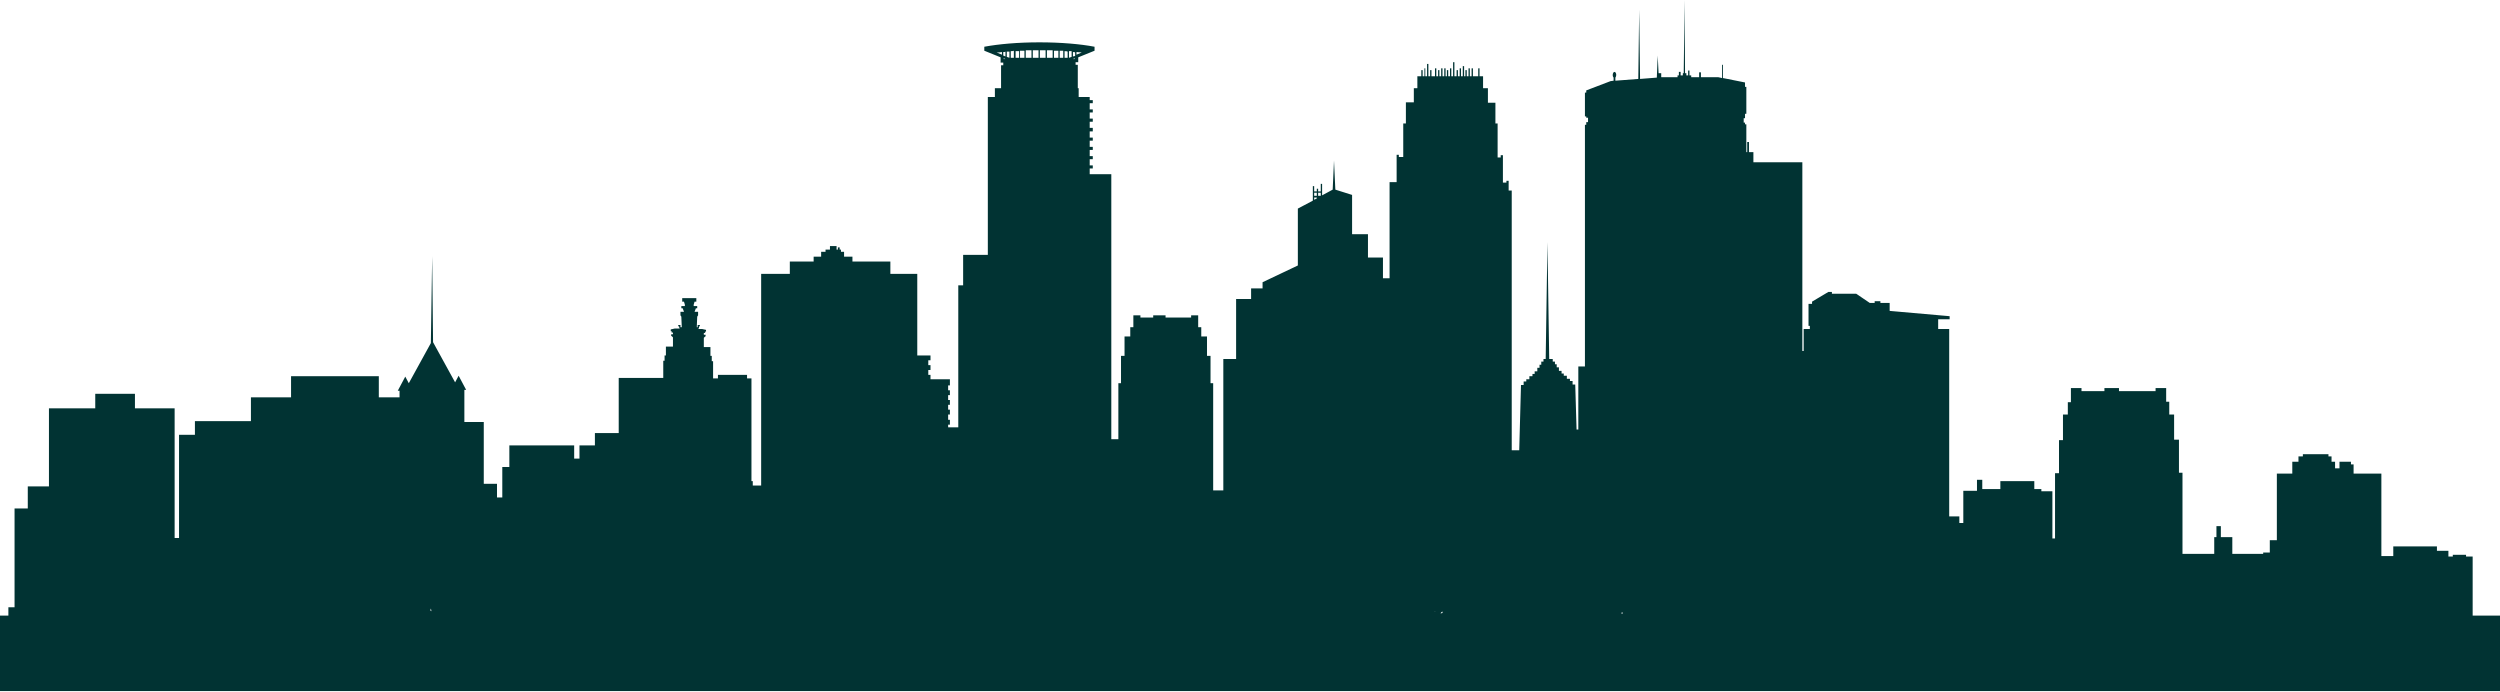
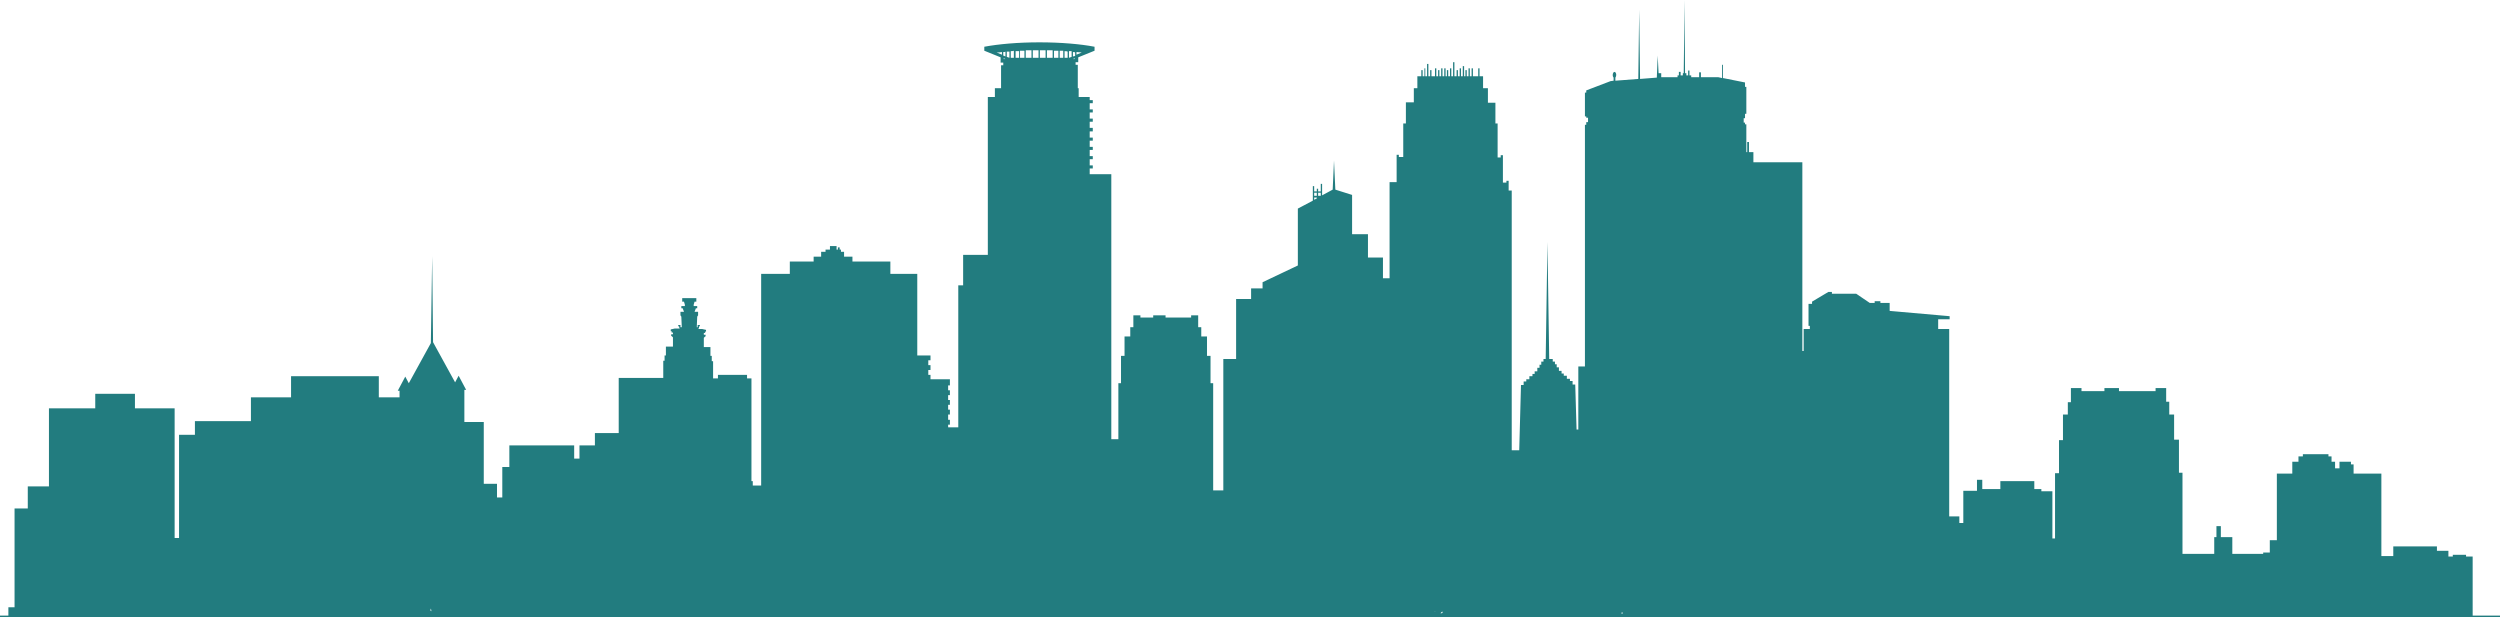
- <svg xmlns="http://www.w3.org/2000/svg" viewBox="0 0 566.9 156.7" enable-background="new 0 0 566.9 156.7">
-   <path fill="#013333" d="M560.7 139.6v-13.4h-1.5v-.4h-3v.4h-1v-1.3h-2.6v-1h-9.9v2.2H540v-18.7h-6.3v-2.1h-.6v-.6h-2.6v1.5h-1v-1.5h-.8v-1.2h-.7v-.5h-5.8v.5h-1v1.2h-1.4v2.7h-3.5v15.1h-1.6v2.8h-1.5v.3h-7v-3.8h-2.6v-2.5h-1v2.5h-.5v3.8h-7.2v-18.4h-.8v-7.5H493V94h-1.1v-2.9h-.7V88h-2.4v.7h-8.3V88h-3.3v.7H472V88h-2.4V91.2h-.7V94h-1.1v5.8h-.9v7.5h-.9v14.8h-.6v-10.7h-2.5v-.5h-1.6v-1.8h-7.7v1.8h-4.1v-2.1h-1.2v2.5h-3.1v7.3h-.9v-1.5H442V74.6h-2.5v-2.2h2.6v-.7l-13.6-1.2v-1.8h-2.1v-.4h-1.3v.4H424l-3.1-2.1h-5.5v-.4h-.8l-3.7 2.2v.5h-.8v5h.3v.7H409v5h-.3V36.8h-11.1v-2.3h-1v-2.3h-.4v2.3h-.2v-6.3h-.3v-.4h-.3v-1h.3v-1h.3v-6.1h-.3v-1l-5-1v-3h-.2v3l-.9-.2h-3.9v-1.1h-.4v1.1h-1.8v-.4h-.4V16h-.3v1.1h-.4v-.5h-.3L382 0l-.2 16.6h-.2v.5h-.5v-.8h-.4v.8h-.3v.4H376.7v-.9h-.6l-.2-4-.2 5-3.8.3-.2-15.7-.2 15.7-5.2.4v-.7c.1-.1.2-.4.2-.6 0-.4-.2-.7-.4-.7s-.4.3-.4.7c0 .3.1.5.2.6v.7l-.7.1-5.5 2.1v.5h-.3v5.4h.3v.3h.4v1h-.4v.6h-.3v54.8h-1.5v14.3h-.4l-.3-10.2h-.6v-.8h-.6v-.5h-.7v-.7h-.7v-.5h-.5v-.6h-.6v-.8h-.5v-.7h-.4V82h-.5v-.6h-.8l-.4-26.5-.4 26.5h-.5v.6h-.5v.7h-.4v.7h-.5v.8h-.6v.6h-.5v.5h-.7v.7h-.7v.5h-.6v.8h-.6l-.4 14.8h-1.7V43.2h-.7V41h-.5v.4h-.8v-6.2h-.5v.5h-.7V28h-.5v-4.7h-1.7V20h-1.1v-2.7h-.8v-1.8h-.3v1.8H334v-1.8h-.3v1.8h-.4v-1.8h-.3v1.8h-.4v-1.4h-.3v1.4h-.3V15h-.3v2.3h-.4v-1.8h-.3v1.8h-.4v-1.4h-.3v1.4h-.5v-3.2h-.3v3.2h-.4v-1.8h-.3v1.8h-.4v-1.4h-.3v1.4h-.3v-1.8h-.3v1.8h-.4v-1.8h-.3v1.8h-.4v-1.4h-.3v1.4h-.4v-1.8h-.3v1.8h-.4v-2.7 2.7h-.4v-1.4h-.3v1.4h-.4v-2.8h-.3v2.8h-.4v-1.8h-.2v1.8h-.4v-1.4h-.3v1.4h-.9V20h-.8v3.2h-1.8V28h-.6v7.6h-1v-.5h-.5v6.2h-1.6v21.8h-1.5v-4.7h-3.4v-5.3h-3.6v-8.9l-3.8-1.2-.3-6.6-.3 6.6-2.4 1.3v-2.6h-.3v1.7h-.6v-.6h-.3v.6h-.6v-1.2h-.3v3.3l-3.4 1.8v12.9l-8 3.8v1.4h-2.6v2.4h-3.4v13.6h-2.9v29.8h-2.3V86.9h-.6v-6.2h-.8v-4.4h-1.3v-2.1h-.7v-2.7h-1.6v.5h-5.8v-.5h-2.8v.5h-2.9v-.5H257v2.7h-.7v2.1H255v4.4h-.8v6.2h-.6v12.7H252V39.5h-4.9v-1.3h.7v-.7h-.7v-1.4h.7v-.7h-.7V34h.7v-.7h-.7v-1.4h.7v-.7h-.7v-1.4h.7V29h-.7v-1.4h.7v-.7h-.7v-1.4h.7v-.7h-.7v-1.4h.7v-.7h-.7V22h-2.5v-2h-.2v-5.3h-.5v-.6h.6V13l3.7-1.5v-.9c-3.1-.6-7.6-1-12.5-1s-9.3.4-12.5 1v.9l3.7 1.5v1.2h.6v.6h-.5V20h-1.4v2H224v35.8h-5.6v6.9h-1.1v32.2H215v-.6h.4v-1.1h-.4V94h.4v-1.1h-.4v-1.1h.4v-1.1h-.4v-1.1h.4v-1.1h-.4v-1.1h.4V86H211v-1h-.5v-1.1h.5v-1.1h-.5v-1.1h.5v-1.1h-3V62.1h-6.1v-2.8h-8.6v-1.1h-1.9v-1.1h-.7v-.5h-.3v-.5h-.4v.5h-.3v-.8h-1.5v.8h-1v.5h-1v1.1h-1.7v1.1h-5.4v2.8h-6.5v48h-1.9v-1h-.3V85.8h-1V85h-6.6v.8h-1.1v-3.9h-.3v-1.2h-.3v-2h-1.5v-2.1l.3-.3h.1v-.4h-.4v-.4h.3v-.3h.2v-.4l-.9-.2h-.8v-.2h.1V74h.2v-.3h-.5v.5h-.2l.1-2.4.2-.3v-.8h-.8l.3-.8h.3v-.5h-.8v-.3l.2-.7h.4v-.8h-3.2v.8h.4l.2.7v.3h-.8v.5h.3l.3.8h-.8v.8l.2.3.1 2.4h-.3v-.5h-.5v.3h.2v.3h.1v.2H153l-.9.2v.4h.2v.3h.3v.4h-.4v.4h.1l.3.3v2.1H151v2h-.3v1.2h-.3v3.9h-10.1v12.5h-5.4v2.8h-3.5v3h-1.2v-3h-14.7v4.9h-1.6v6.9h-1.2v-3.1h-3v-14h-4.4v-7.3h.4l-1.7-3.2-.8 1.5-5-9.1-.2-19.5-.3 19.7-5 9.1-.8-1.5-1.7 3.2h.4v1.5h-4.7v-4.8H66v4.8h-9.1v5.4H44.2v3.1h-3.6V122h-1V92.6h-9v-3.3h-9v3.3H11.1v17.7H6.3v5h-3v22.4H1.9v1.9H0v17.1h566.9v-17.1h-6.2zM243.3 12.8v-1c.2 0 .4 0 .5.1v.8l-.5.1zm-.3.1l-.6.2v-1.5h.6v1.3zm-.9.2h-.7v-1.5c.2 0 .5 0 .7.1v1.4zm-1 0h-.8v-1.6h.8v1.6zm-1.1 0h-1v-1.6h1v1.6zm-1.3 0h-1.3v-1.7h1.3v1.7zm-1.6 0h-1.3v-1.7h1.3v1.7zm-1.6 0h-1.3v-1.7h1.3v1.7zm-1.6 0h-1.3v-1.7h1.3v1.7zm-1.6 0h-1v-1.6h1v1.6zm-1.2 0h-.8v-1.5h.8v1.5zm-1.2 0h-.7v-1.5c.2 0 .5 0 .7-.1v1.6zm-1 0l-.6-.2v-1.2h.6v1.4zm-.9-.3l-.5-.2v-.8c.2 0 .4 0 .5-.1v1.1zm15.7.6h-.4l.4-.2v.2zm.4-1v-.6c.4 0 .8.1 1.2.1l-1.2.5zm-16.9-.6v.6l-1.2-.5c.3 0 .8 0 1.2-.1zm.8 1.6h-.4v-.2l.4.2zm70.9 31.5l.1-.1-.1.1zm68.8 94.2v-.2h.3c-.1.1-.1.2-.1.3-.2 0-.2-.1-.2-.1zm-42.4-.5h.2c-.1 0-.1.1-.2 0 0 .1 0 .1 0 0zm1.4.4l.3-.3h.1v.3c-.1 0-.3.1-.4.1v-.1zm-228.9-.6v.2c-.1 0-.1-.1-.2-.1 0-.1.1-.2.1-.2h-.1c0-.1.1-.2.1-.3 0 .1.1.2.1.4zm201.7-94.7v.7h-.6v-.7h.6zm-.9 0v.7h-.6v-.7h.6zm-.6 1.1h.6v.2l-.6.3v-.5z" />
+ <svg xmlns="http://www.w3.org/2000/svg" viewBox="0 0 566.9 139.7" enable-background="new 0 0 566.9 139.7">
+   <path fill="#227C7F" d="M560.7 139.6v-13.4h-1.5v-.4h-3v.4h-1v-1.3h-2.6v-1h-9.9v2.2H540v-18.7h-6.3v-2.1h-.6v-.6h-2.6v1.5h-1v-1.5h-.8v-1.2h-.7v-.5h-5.8v.5h-1v1.2h-1.4v2.7h-3.5v15.1h-1.6v2.8h-1.5v.3h-7v-3.8h-2.6v-2.5h-1v2.5h-.5v3.8h-7.2v-18.4h-.8v-7.5H493V94h-1.1v-2.9h-.7V88h-2.4v.7h-8.3V88h-3.3v.7H472V88h-2.4V91.2h-.7V94h-1.1v5.8h-.9v7.5h-.9v14.8h-.6v-10.7h-2.5v-.5h-1.6v-1.8h-7.7v1.8h-4.1v-2.1h-1.2v2.5h-3.1v7.3h-.9v-1.5H442V74.6h-2.5v-2.2h2.6v-.7l-13.6-1.2v-1.8h-2.1v-.4h-1.3v.4H424l-3.1-2.1h-5.5v-.4h-.8l-3.7 2.2v.5h-.8v5h.3v.7H409v5h-.3V36.8h-11.1v-2.3h-1v-2.3h-.4v2.3h-.2v-6.3h-.3v-.4h-.3v-1h.3v-1h.3v-6.1h-.3v-1l-5-1v-3h-.2v3l-.9-.2h-3.9v-1.1h-.4v1.1h-1.8v-.4h-.4V16h-.3v1.1h-.4v-.5h-.3L382 0l-.2 16.6h-.2v.5h-.5v-.8h-.4v.8h-.3v.4H376.7v-.9h-.6l-.2-4-.2 5-3.8.3-.2-15.7-.2 15.7-5.2.4v-.7c.1-.1.2-.4.2-.6 0-.4-.2-.7-.4-.7s-.4.3-.4.7c0 .3.1.5.2.6v.7l-.7.1-5.5 2.1v.5h-.3v5.4h.3v.3h.4v1h-.4v.6h-.3v54.8h-1.5v14.3h-.4l-.3-10.2h-.6v-.8h-.6v-.5h-.7v-.7h-.7v-.5h-.5v-.6h-.6v-.8h-.5v-.7h-.4V82h-.5v-.6h-.8l-.4-26.5-.4 26.5h-.5v.6h-.5v.7h-.4v.7h-.5v.8h-.6v.6h-.5v.5h-.7v.7h-.7v.5h-.6v.8h-.6l-.4 14.8h-1.7V43.2h-.7V41h-.5v.4h-.8v-6.2h-.5v.5h-.7V28h-.5v-4.7h-1.7V20h-1.1v-2.7h-.8v-1.8h-.3v1.8H334v-1.8h-.3v1.8h-.4v-1.8h-.3v1.8h-.4v-1.4h-.3v1.4h-.3V15h-.3v2.3h-.4v-1.8h-.3v1.8h-.4v-1.4h-.3v1.4h-.5v-3.2h-.3v3.2h-.4v-1.8h-.3v1.8h-.4v-1.4h-.3v1.4h-.3v-1.8h-.3v1.8h-.4v-1.8h-.3v1.8h-.4v-1.4h-.3v1.4h-.4v-1.8h-.3v1.8h-.4v-2.7 2.7h-.4v-1.4h-.3v1.4h-.4v-2.8h-.3v2.8h-.4v-1.8h-.2v1.8h-.4v-1.4h-.3v1.4h-.9V20h-.8v3.2h-1.8V28h-.6v7.6h-1v-.5h-.5v6.2h-1.6v21.8h-1.5v-4.7h-3.4v-5.3h-3.6v-8.9l-3.8-1.2-.3-6.6-.3 6.6-2.4 1.3v-2.6h-.3v1.7h-.6v-.6h-.3v.6h-.6v-1.2h-.3v3.3l-3.4 1.8v12.9l-8 3.8v1.4h-2.6v2.4h-3.4v13.6h-2.9v29.8h-2.3V86.9h-.6v-6.2h-.8v-4.4h-1.3v-2.1h-.7v-2.7h-1.6v.5h-5.8v-.5h-2.8v.5h-2.9v-.5H257v2.7h-.7v2.1H255v4.4h-.8v6.2h-.6v12.7H252V39.5h-4.9v-1.3h.7v-.7h-.7v-1.4h.7v-.7h-.7V34h.7v-.7h-.7v-1.4h.7v-.7h-.7v-1.4h.7V29h-.7v-1.4h.7v-.7h-.7v-1.4h.7v-.7h-.7v-1.4h.7v-.7h-.7V22h-2.5v-2h-.2v-5.3h-.5v-.6h.6V13l3.7-1.5v-.9c-3.1-.6-7.6-1-12.5-1s-9.3.4-12.5 1v.9l3.7 1.5v1.2h.6v.6h-.5V20h-1.4v2H224v35.8h-5.6v6.9h-1.1v32.2H215v-.6h.4v-1.1h-.4V94h.4v-1.1h-.4v-1.1h.4v-1.1h-.4v-1.1h.4v-1.1h-.4v-1.1h.4V86H211v-1h-.5v-1.1h.5v-1.1h-.5v-1.1h.5v-1.1h-3V62.1h-6.1v-2.8h-8.6v-1.1h-1.9v-1.1h-.7v-.5h-.3v-.5h-.4v.5h-.3v-.8h-1.5v.8h-1v.5h-1v1.1h-1.7v1.1h-5.4v2.8h-6.5v48h-1.9v-1h-.3V85.8h-1V85h-6.6v.8h-1.1v-3.9h-.3v-1.2h-.3v-2h-1.5v-2.1l.3-.3h.1v-.4h-.4v-.4h.3v-.3h.2v-.4l-.9-.2h-.8v-.2h.1V74h.2v-.3h-.5v.5h-.2l.1-2.4.2-.3v-.8h-.8l.3-.8h.3v-.5h-.8v-.3l.2-.7h.4v-.8h-3.2v.8h.4l.2.7v.3h-.8v.5h.3l.3.8h-.8v.8l.2.3.1 2.4h-.3v-.5h-.5v.3h.2v.3h.1v.2H153l-.9.2v.4h.2v.3h.3v.4h-.4v.4h.1l.3.3v2.1H151v2h-.3v1.2h-.3v3.9h-10.1v12.5h-5.4v2.8h-3.5v3h-1.2v-3h-14.7v4.9h-1.6v6.9h-1.2v-3.1h-3v-14h-4.4v-7.3h.4l-1.7-3.2-.8 1.5-5-9.1-.2-19.5-.3 19.7-5 9.1-.8-1.5-1.7 3.2h.4v1.5h-4.7v-4.8H66v4.8h-9.1v5.4H44.2v3.1h-3.6V122h-1V92.6h-9v-3.3h-9v3.3H11.1v17.7H6.3v5h-3v22.4H1.9v1.9H0v17.1h566.9v-17.1h-6.2zM243.3 12.8v-1c.2 0 .4 0 .5.1v.8l-.5.1zm-.3.1l-.6.2v-1.5h.6v1.3zm-.9.2h-.7v-1.5c.2 0 .5 0 .7.1v1.4zm-1 0h-.8v-1.6h.8v1.6zm-1.1 0h-1v-1.6h1v1.6zm-1.3 0h-1.3v-1.7h1.3v1.7zm-1.6 0h-1.3v-1.7h1.3v1.7zm-1.6 0h-1.3v-1.7h1.3v1.7zm-1.6 0h-1.3v-1.7h1.3v1.7zm-1.6 0h-1v-1.6h1v1.6zm-1.2 0h-.8v-1.5h.8v1.5zm-1.2 0h-.7v-1.5c.2 0 .5 0 .7-.1v1.6zm-1 0l-.6-.2v-1.2h.6v1.4zm-.9-.3l-.5-.2v-.8c.2 0 .4 0 .5-.1v1.1zm15.7.6h-.4l.4-.2v.2zm.4-1v-.6c.4 0 .8.1 1.2.1l-1.2.5zm-16.9-.6v.6l-1.2-.5c.3 0 .8 0 1.2-.1zm.8 1.6h-.4v-.2l.4.2zm70.9 31.5l.1-.1-.1.1zm68.8 94.2v-.2h.3c-.1.1-.1.2-.1.3-.2 0-.2-.1-.2-.1zm-42.4-.5h.2c-.1 0-.1.1-.2 0 0 .1 0 .1 0 0zm1.4.4l.3-.3h.1v.3c-.1 0-.3.1-.4.1v-.1zm-228.9-.6v.2c-.1 0-.1-.1-.2-.1 0-.1.1-.2.1-.2h-.1c0-.1.1-.2.1-.3 0 .1.1.2.1.4zm201.7-94.7v.7h-.6v-.7h.6zm-.9 0v.7h-.6v-.7h.6zm-.6 1.1h.6v.2l-.6.3v-.5z" />
</svg>
